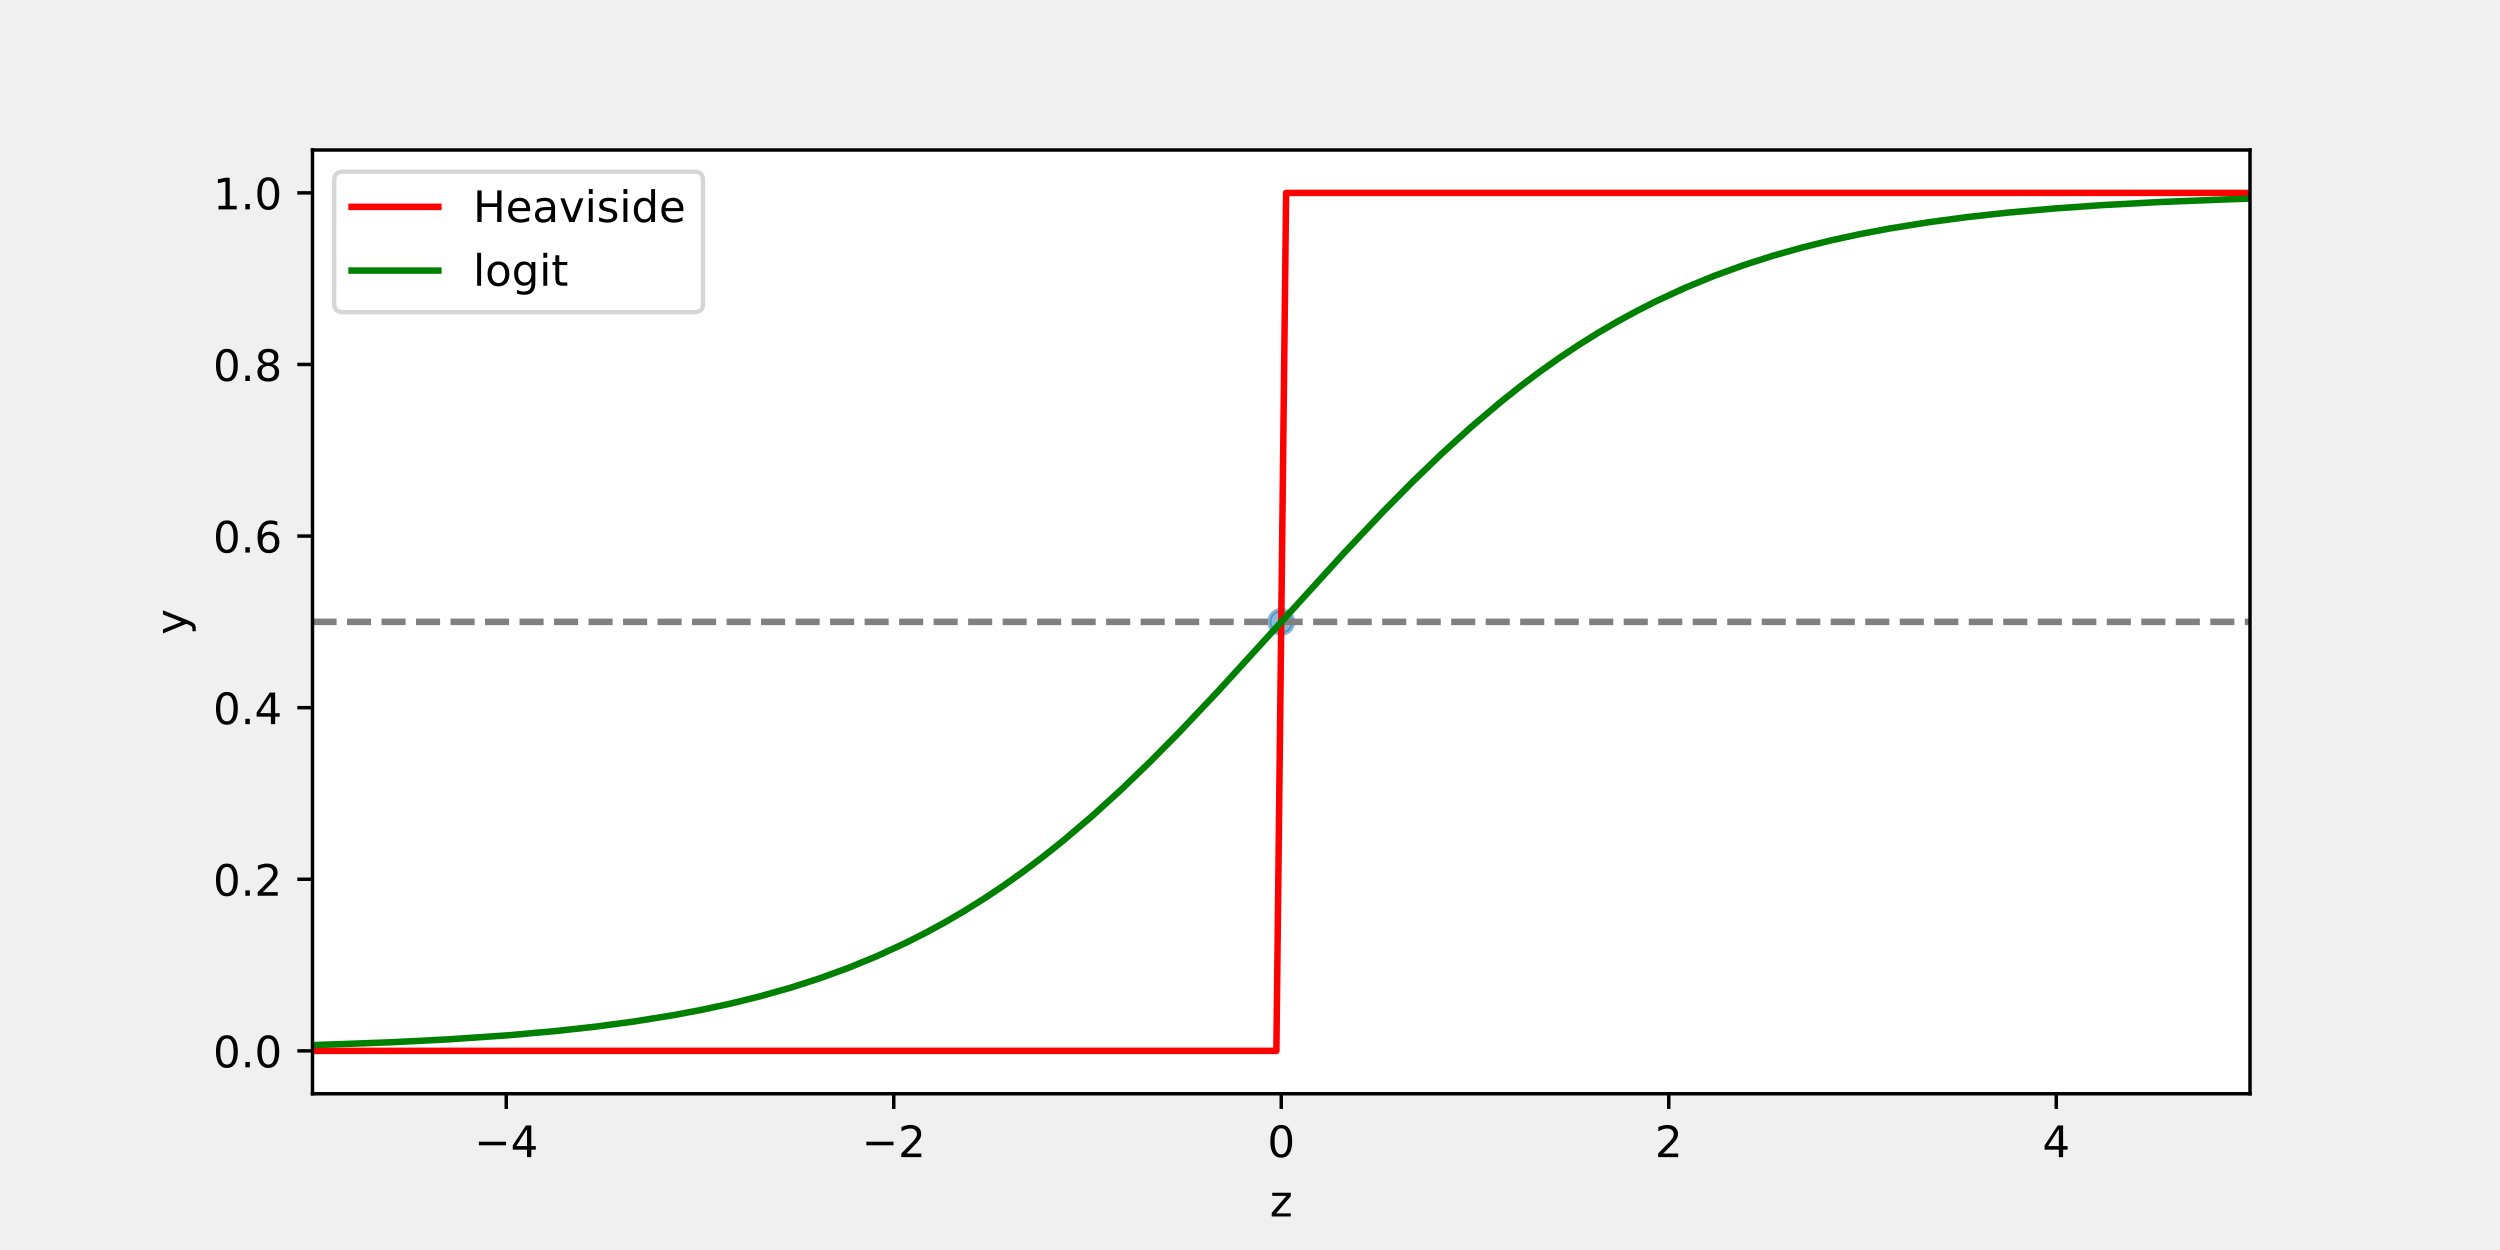
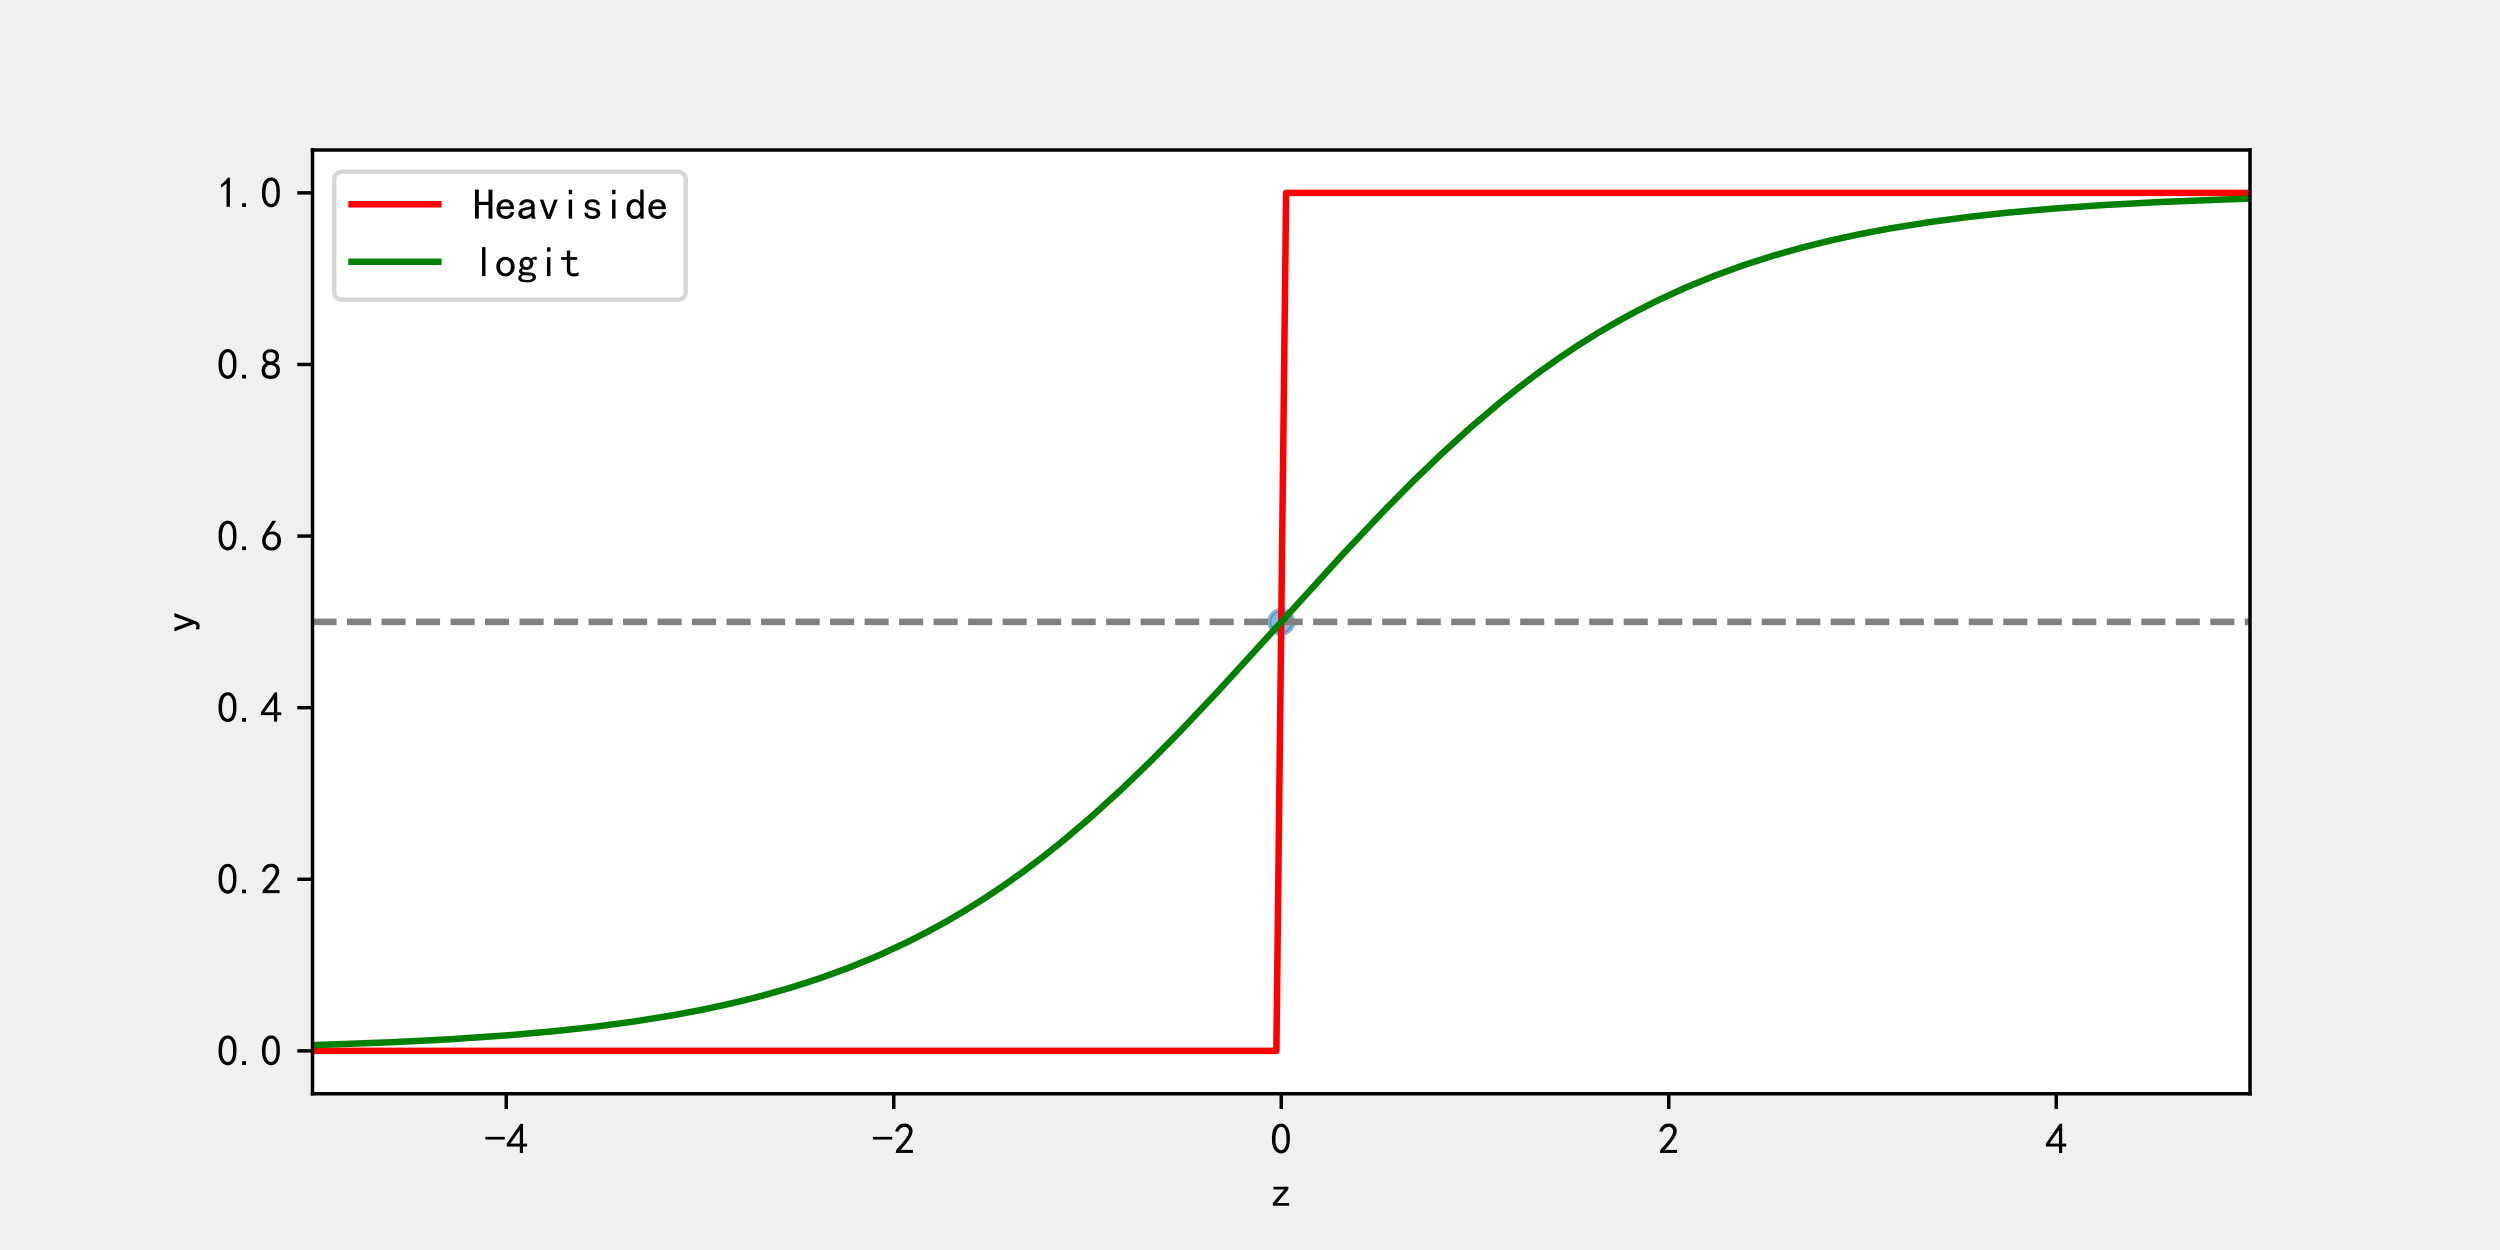
<svg xmlns="http://www.w3.org/2000/svg" xmlns:xlink="http://www.w3.org/1999/xlink" height="288pt" version="1.1" viewBox="0 0 576 288" width="576pt">
  <defs>
    <style type="text/css">*{stroke-linecap:butt;stroke-linejoin:round;}</style>
  </defs>
  <g id="figure_1">
    <g id="patch_1">
      <path d="M 0 288  L 576 288  L 576 0  L 0 0  z " style="fill:none;" />
    </g>
    <g id="axes_1">
      <g id="patch_2">
        <path d="M 72 252  L 518.4 252  L 518.4 34.56  L 72 34.56  z " style="fill:#ffffff;" />
      </g>
      <g id="PathCollection_1">
        <defs>
-           <path d="M 0 2.739  C 0.726 2.739 1.423 2.45 1.936 1.936  C 2.45 1.423 2.739 0.726 2.739 0  C 2.739 -0.726 2.45 -1.423 1.936 -1.936  C 1.423 -2.45 0.726 -2.739 0 -2.739  C -0.726 -2.739 -1.423 -2.45 -1.936 -1.936  C -2.45 -1.423 -2.739 -0.726 -2.739 0  C -2.739 0.726 -2.45 1.423 -1.936 1.936  C -1.423 2.45 -0.726 2.739 0 2.739  z " id="m59a38d7ed7" style="stroke:#1f77b4;stroke-opacity:0.5;" />
+           <path d="M 0 2.739  C 0.726 2.739 1.423 2.45 1.936 1.936  C 2.45 1.423 2.739 0.726 2.739 0  C 2.739 -0.726 2.45 -1.423 1.936 -1.936  C 1.423 -2.45 0.726 -2.739 0 -2.739  C -0.726 -2.739 -1.423 -2.45 -1.936 -1.936  C -2.45 -1.423 -2.739 -0.726 -2.739 0  C -2.739 0.726 -2.45 1.423 -1.936 1.936  C -1.423 2.45 -0.726 2.739 0 2.739  z " id="m922534694b" style="stroke:#1f77b4;stroke-opacity:0.5;" />
        </defs>
-         <g clip-path="url(#pd2be92e852)">
-           <use style="fill:#1f77b4;fill-opacity:0.5;stroke:#1f77b4;stroke-opacity:0.5;" x="295.2" xlink:href="#m59a38d7ed7" y="143.28" />
+         <g clip-path="url(#pe16868f7df)">
+           <use style="fill:#1f77b4;fill-opacity:0.5;stroke:#1f77b4;stroke-opacity:0.5;" x="295.2" xlink:href="#m922534694b" y="143.28" />
        </g>
      </g>
      <g id="matplotlib.axis_1">
        <g id="xtick_1">
          <g id="line2d_1">
            <defs>
-               <path d="M 0 0  L 0 3.5  " id="m66ae7bb078" style="stroke:#000000;stroke-width:0.8;" />
-             </defs>
-             <g>
-               <use style="stroke:#000000;stroke-width:0.8;" x="116.64" xlink:href="#m66ae7bb078" y="252" />
+               <path d="M 0 0  L 0 3.5  " id="mabe7e29562" style="stroke:#000000;stroke-width:0.8;" />
+             </defs>
+             <g>
+               <use style="stroke:#000000;stroke-width:0.8;" x="116.64" xlink:href="#mabe7e29562" y="252" />
            </g>
          </g>
          <g id="text_1">
-             <g transform="translate(109.2689 266.5984)scale(0.1 -0.1)">
-               <defs>
-                 <path d="M 10.594 35.5  L 73.188 35.5  L 73.188 27.203  L 10.594 27.203  z " id="DejaVuSans-8722" />
-                 <path d="M 37.797 64.312  L 12.891 25.391  L 37.797 25.391  z M 35.203 72.906  L 47.609 72.906  L 47.609 25.391  L 58.016 25.391  L 58.016 17.188  L 47.609 17.188  L 47.609 0  L 37.797 0  L 37.797 17.188  L 4.891 17.188  L 4.891 26.703  z " id="DejaVuSans-52" />
-               </defs>
-               <use xlink:href="#DejaVuSans-8722" />
-               <use x="83.789" xlink:href="#DejaVuSans-52" />
+             <g transform="translate(111.64 265.875)scale(0.1 -0.1)">
+               <defs>
+                 <path d="M 46.484 33.203  L 1.953 33.203  L 1.953 39.453  L 46.484 39.453  z " id="SimHei-45" />
+                 <path d="M 31.25 17.188  L 1.172 17.188  L 1.172 23.828  L 32.812 69.531  L 38.672 69.531  L 38.672 23.828  L 48.047 23.828  L 48.047 17.188  L 38.672 17.188  L 38.672 2.344  L 31.25 2.344  z M 31.25 23.828  L 31.25 54.688  L 9.375 23.828  z " id="SimHei-52" />
+               </defs>
+               <use xlink:href="#SimHei-45" />
+               <use x="50" xlink:href="#SimHei-52" />
            </g>
          </g>
        </g>
        <g id="xtick_2">
          <g id="line2d_2">
            <g>
-               <use style="stroke:#000000;stroke-width:0.8;" x="205.92" xlink:href="#m66ae7bb078" y="252" />
+               <use style="stroke:#000000;stroke-width:0.8;" x="205.92" xlink:href="#mabe7e29562" y="252" />
            </g>
          </g>
          <g id="text_2">
-             <g transform="translate(198.5489 266.5984)scale(0.1 -0.1)">
-               <defs>
-                 <path d="M 19.188 8.297  L 53.609 8.297  L 53.609 0  L 7.328 0  L 7.328 8.297  Q 12.938 14.109 22.625 23.891  Q 32.328 33.688 34.812 36.531  Q 39.547 41.844 41.422 45.531  Q 43.312 49.219 43.312 52.781  Q 43.312 58.594 39.234 62.25  Q 35.156 65.922 28.609 65.922  Q 23.969 65.922 18.812 64.312  Q 13.672 62.703 7.812 59.422  L 7.812 69.391  Q 13.766 71.781 18.938 73  Q 24.125 74.219 28.422 74.219  Q 39.75 74.219 46.484 68.547  Q 53.219 62.891 53.219 53.422  Q 53.219 48.922 51.531 44.891  Q 49.859 40.875 45.406 35.406  Q 44.188 33.984 37.641 27.219  Q 31.109 20.453 19.188 8.297  z " id="DejaVuSans-50" />
-               </defs>
-               <use xlink:href="#DejaVuSans-8722" />
-               <use x="83.789" xlink:href="#DejaVuSans-50" />
+             <g transform="translate(200.92 265.875)scale(0.1 -0.1)">
+               <defs>
+                 <path d="M 4.688 3.906  Q 5.078 9.766 10.156 14.453  Q 15.234 19.141 23.047 29.094  Q 30.859 39.062 33.203 44.531  Q 35.547 50 34.953 53.906  Q 34.375 57.812 31.25 60.344  Q 28.125 62.891 24.016 62.5  Q 19.922 62.109 16.203 59.375  Q 12.5 56.641 10.547 51.172  L 3.125 52.344  Q 6.25 61.328 11.125 65.422  Q 16.016 69.531 22.656 69.922  Q 26.562 70.312 29.688 69.719  Q 32.812 69.141 36.125 66.984  Q 39.453 64.844 41.594 60.547  Q 43.75 56.25 43.156 50.188  Q 42.578 44.141 37.109 35.734  Q 31.641 27.344 16.016 9.375  L 44.141 9.375  L 44.141 2.344  L 4.688 2.344  z " id="SimHei-50" />
+               </defs>
+               <use xlink:href="#SimHei-45" />
+               <use x="50" xlink:href="#SimHei-50" />
            </g>
          </g>
        </g>
        <g id="xtick_3">
          <g id="line2d_3">
            <g>
-               <use style="stroke:#000000;stroke-width:0.8;" x="295.2" xlink:href="#m66ae7bb078" y="252" />
+               <use style="stroke:#000000;stroke-width:0.8;" x="295.2" xlink:href="#mabe7e29562" y="252" />
            </g>
          </g>
          <g id="text_3">
-             <g transform="translate(292.0188 266.5984)scale(0.1 -0.1)">
-               <defs>
-                 <path d="M 31.781 66.406  Q 24.172 66.406 20.328 58.906  Q 16.5 51.422 16.5 36.375  Q 16.5 21.391 20.328 13.891  Q 24.172 6.391 31.781 6.391  Q 39.453 6.391 43.281 13.891  Q 47.125 21.391 47.125 36.375  Q 47.125 51.422 43.281 58.906  Q 39.453 66.406 31.781 66.406  z M 31.781 74.219  Q 44.047 74.219 50.516 64.516  Q 56.984 54.828 56.984 36.375  Q 56.984 17.969 50.516 8.266  Q 44.047 -1.422 31.781 -1.422  Q 19.531 -1.422 13.062 8.266  Q 6.594 17.969 6.594 36.375  Q 6.594 54.828 13.062 64.516  Q 19.531 74.219 31.781 74.219  z " id="DejaVuSans-48" />
-               </defs>
-               <use xlink:href="#DejaVuSans-48" />
+             <g transform="translate(292.7 265.875)scale(0.1 -0.1)">
+               <defs>
+                 <path d="M 3.125 29.297  Q 3.906 50 6.438 56.047  Q 8.984 62.109 13.672 66.016  Q 18.359 69.922 25.188 69.922  Q 32.031 69.922 37.109 64.25  Q 42.188 58.594 43.75 50  Q 45.312 41.406 44.719 30.266  Q 44.141 19.141 40.812 12.109  Q 37.5 5.078 30.859 2.344  Q 24.219 -0.391 17.578 2.922  Q 10.938 6.25 8.203 11.719  Q 5.469 17.188 4.297 23.234  Q 3.125 29.297 3.906 50  z M 12.891 52.734  Q 10.547 31.25 12.5 22.844  Q 14.453 14.453 18.938 10.938  Q 23.438 7.422 28.125 9.562  Q 32.812 11.719 34.953 18.156  Q 37.109 24.609 37.109 32.219  Q 37.109 39.844 36.516 46.094  Q 35.938 52.344 33 57.422  Q 30.078 62.5 25.188 62.688  Q 20.312 62.891 16.594 57.812  Q 12.891 52.734 10.547 31.25  z " id="SimHei-48" />
+               </defs>
+               <use xlink:href="#SimHei-48" />
            </g>
          </g>
        </g>
        <g id="xtick_4">
          <g id="line2d_4">
            <g>
-               <use style="stroke:#000000;stroke-width:0.8;" x="384.48" xlink:href="#m66ae7bb078" y="252" />
+               <use style="stroke:#000000;stroke-width:0.8;" x="384.48" xlink:href="#mabe7e29562" y="252" />
            </g>
          </g>
          <g id="text_4">
-             <g transform="translate(381.2987 266.5984)scale(0.1 -0.1)">
-               <use xlink:href="#DejaVuSans-50" />
+             <g transform="translate(381.98 265.875)scale(0.1 -0.1)">
+               <use xlink:href="#SimHei-50" />
            </g>
          </g>
        </g>
        <g id="xtick_5">
          <g id="line2d_5">
            <g>
-               <use style="stroke:#000000;stroke-width:0.8;" x="473.76" xlink:href="#m66ae7bb078" y="252" />
+               <use style="stroke:#000000;stroke-width:0.8;" x="473.76" xlink:href="#mabe7e29562" y="252" />
            </g>
          </g>
          <g id="text_5">
-             <g transform="translate(470.5788 266.5984)scale(0.1 -0.1)">
-               <use xlink:href="#DejaVuSans-52" />
+             <g transform="translate(471.26 265.875)scale(0.1 -0.1)">
+               <use xlink:href="#SimHei-52" />
            </g>
          </g>
        </g>
        <g id="text_6">
-           <g transform="translate(292.5758 280.2766)scale(0.1 -0.1)">
-             <defs>
-               <path d="M 5.516 54.688  L 48.188 54.688  L 48.188 46.484  L 14.406 7.172  L 48.188 7.172  L 48.188 0  L 4.297 0  L 4.297 8.203  L 38.094 47.516  L 5.516 47.516  z " id="DejaVuSans-122" />
-             </defs>
-             <use xlink:href="#DejaVuSans-122" />
+           <g transform="translate(292.7 278)scale(0.1 -0.1)">
+             <defs>
+               <path d="M 43.359 1.953  L 5.469 1.953  L 5.469 8.203  L 32.031 39.453  L 7.031 39.453  L 7.031 45.703  L 41.406 45.703  L 41.406 39.453  L 14.844 8.203  L 43.359 8.203  z " id="SimHei-122" />
+             </defs>
+             <use xlink:href="#SimHei-122" />
          </g>
        </g>
      </g>
      <g id="matplotlib.axis_2">
        <g id="ytick_1">
          <g id="line2d_6">
            <defs>
-               <path d="M 0 0  L -3.5 0  " id="me6c2a46fab" style="stroke:#000000;stroke-width:0.8;" />
-             </defs>
-             <g>
-               <use style="stroke:#000000;stroke-width:0.8;" x="72" xlink:href="#me6c2a46fab" y="242.116" />
+               <path d="M 0 0  L -3.5 0  " id="me4c27939be" style="stroke:#000000;stroke-width:0.8;" />
+             </defs>
+             <g>
+               <use style="stroke:#000000;stroke-width:0.8;" x="72" xlink:href="#me4c27939be" y="242.116" />
            </g>
          </g>
          <g id="text_7">
-             <g transform="translate(49.09687 245.9156)scale(0.1 -0.1)">
-               <defs>
-                 <path d="M 10.688 12.406  L 21 12.406  L 21 0  L 10.688 0  z " id="DejaVuSans-46" />
-               </defs>
-               <use xlink:href="#DejaVuSans-48" />
-               <use x="63.623" xlink:href="#DejaVuSans-46" />
-               <use x="95.41" xlink:href="#DejaVuSans-48" />
+             <g transform="translate(50 245.5539)scale(0.1 -0.1)">
+               <defs>
+                 <path d="M 16.797 1.953  L 7.812 1.953  L 7.812 10.547  L 16.797 10.547  z " id="SimHei-46" />
+               </defs>
+               <use xlink:href="#SimHei-48" />
+               <use x="50" xlink:href="#SimHei-46" />
+               <use x="100" xlink:href="#SimHei-48" />
            </g>
          </g>
        </g>
        <g id="ytick_2">
          <g id="line2d_7">
            <g>
-               <use style="stroke:#000000;stroke-width:0.8;" x="72" xlink:href="#me6c2a46fab" y="202.582" />
+               <use style="stroke:#000000;stroke-width:0.8;" x="72" xlink:href="#me4c27939be" y="202.582" />
            </g>
          </g>
          <g id="text_8">
-             <g transform="translate(49.09687 206.381)scale(0.1 -0.1)">
-               <use xlink:href="#DejaVuSans-48" />
-               <use x="63.623" xlink:href="#DejaVuSans-46" />
-               <use x="95.41" xlink:href="#DejaVuSans-50" />
+             <g transform="translate(50 206.0193)scale(0.1 -0.1)">
+               <use xlink:href="#SimHei-48" />
+               <use x="50" xlink:href="#SimHei-46" />
+               <use x="100" xlink:href="#SimHei-50" />
            </g>
          </g>
        </g>
        <g id="ytick_3">
          <g id="line2d_8">
            <g>
-               <use style="stroke:#000000;stroke-width:0.8;" x="72" xlink:href="#me6c2a46fab" y="163.047" />
+               <use style="stroke:#000000;stroke-width:0.8;" x="72" xlink:href="#me4c27939be" y="163.047" />
            </g>
          </g>
          <g id="text_9">
-             <g transform="translate(49.09687 166.8465)scale(0.1 -0.1)">
-               <use xlink:href="#DejaVuSans-48" />
-               <use x="63.623" xlink:href="#DejaVuSans-46" />
-               <use x="95.41" xlink:href="#DejaVuSans-52" />
+             <g transform="translate(50 166.4848)scale(0.1 -0.1)">
+               <use xlink:href="#SimHei-48" />
+               <use x="50" xlink:href="#SimHei-46" />
+               <use x="100" xlink:href="#SimHei-52" />
            </g>
          </g>
        </g>
        <g id="ytick_4">
          <g id="line2d_9">
            <g>
-               <use style="stroke:#000000;stroke-width:0.8;" x="72" xlink:href="#me6c2a46fab" y="123.513" />
+               <use style="stroke:#000000;stroke-width:0.8;" x="72" xlink:href="#me4c27939be" y="123.513" />
            </g>
          </g>
          <g id="text_10">
-             <g transform="translate(49.09687 127.3119)scale(0.1 -0.1)">
-               <defs>
-                 <path d="M 33.016 40.375  Q 26.375 40.375 22.484 35.828  Q 18.609 31.297 18.609 23.391  Q 18.609 15.531 22.484 10.953  Q 26.375 6.391 33.016 6.391  Q 39.656 6.391 43.531 10.953  Q 47.406 15.531 47.406 23.391  Q 47.406 31.297 43.531 35.828  Q 39.656 40.375 33.016 40.375  z M 52.594 71.297  L 52.594 62.312  Q 48.875 64.062 45.094 64.984  Q 41.312 65.922 37.594 65.922  Q 27.828 65.922 22.672 59.328  Q 17.531 52.734 16.797 39.406  Q 19.672 43.656 24.016 45.922  Q 28.375 48.188 33.594 48.188  Q 44.578 48.188 50.953 41.516  Q 57.328 34.859 57.328 23.391  Q 57.328 12.156 50.688 5.359  Q 44.047 -1.422 33.016 -1.422  Q 20.359 -1.422 13.672 8.266  Q 6.984 17.969 6.984 36.375  Q 6.984 53.656 15.188 63.938  Q 23.391 74.219 37.203 74.219  Q 40.922 74.219 44.703 73.484  Q 48.484 72.75 52.594 71.297  z " id="DejaVuSans-54" />
-               </defs>
-               <use xlink:href="#DejaVuSans-48" />
-               <use x="63.623" xlink:href="#DejaVuSans-46" />
-               <use x="95.41" xlink:href="#DejaVuSans-54" />
+             <g transform="translate(50 126.9502)scale(0.1 -0.1)">
+               <defs>
+                 <path d="M 3.516 19.531  Q 4.297 30.859 6.047 34.766  Q 7.812 38.672 11.328 44.531  L 27.344 69.531  L 36.328 69.531  L 19.922 43.75  Q 30.469 46.484 36.719 42.969  Q 42.969 39.453 45.109 34.953  Q 47.266 30.469 47.453 25.188  Q 47.656 19.922 45.891 14.844  Q 44.141 9.766 39.641 5.656  Q 35.156 1.562 27.141 1.172  Q 19.141 0.781 13.469 4.094  Q 7.812 7.422 5.656 13.469  Q 3.516 19.531 4.297 30.859  z M 12.5 16.016  Q 19.531 8.594 25.391 8.203  Q 31.25 7.812 35.156 12.109  Q 39.062 16.406 39.062 24.609  Q 39.062 32.812 34.172 35.938  Q 29.297 39.062 23.234 38.281  Q 17.188 37.5 14.453 32.422  Q 11.719 27.344 12.109 21.672  Q 12.5 16.016 19.531 8.594  z " id="SimHei-54" />
+               </defs>
+               <use xlink:href="#SimHei-48" />
+               <use x="50" xlink:href="#SimHei-46" />
+               <use x="100" xlink:href="#SimHei-54" />
            </g>
          </g>
        </g>
        <g id="ytick_5">
          <g id="line2d_10">
            <g>
-               <use style="stroke:#000000;stroke-width:0.8;" x="72" xlink:href="#me6c2a46fab" y="83.978" />
+               <use style="stroke:#000000;stroke-width:0.8;" x="72" xlink:href="#me4c27939be" y="83.978" />
            </g>
          </g>
          <g id="text_11">
-             <g transform="translate(49.09687 87.7774)scale(0.1 -0.1)">
-               <defs>
-                 <path d="M 31.781 34.625  Q 24.75 34.625 20.719 30.859  Q 16.703 27.094 16.703 20.516  Q 16.703 13.922 20.719 10.156  Q 24.75 6.391 31.781 6.391  Q 38.812 6.391 42.859 10.172  Q 46.922 13.969 46.922 20.516  Q 46.922 27.094 42.891 30.859  Q 38.875 34.625 31.781 34.625  z M 21.922 38.812  Q 15.578 40.375 12.031 44.719  Q 8.5 49.078 8.5 55.328  Q 8.5 64.062 14.719 69.141  Q 20.953 74.219 31.781 74.219  Q 42.672 74.219 48.875 69.141  Q 55.078 64.062 55.078 55.328  Q 55.078 49.078 51.531 44.719  Q 48 40.375 41.703 38.812  Q 48.828 37.156 52.797 32.312  Q 56.781 27.484 56.781 20.516  Q 56.781 9.906 50.312 4.234  Q 43.844 -1.422 31.781 -1.422  Q 19.734 -1.422 13.25 4.234  Q 6.781 9.906 6.781 20.516  Q 6.781 27.484 10.781 32.312  Q 14.797 37.156 21.922 38.812  z M 18.312 54.391  Q 18.312 48.734 21.844 45.562  Q 25.391 42.391 31.781 42.391  Q 38.141 42.391 41.719 45.562  Q 45.312 48.734 45.312 54.391  Q 45.312 60.062 41.719 63.234  Q 38.141 66.406 31.781 66.406  Q 25.391 66.406 21.844 63.234  Q 18.312 60.062 18.312 54.391  z " id="DejaVuSans-56" />
-               </defs>
-               <use xlink:href="#DejaVuSans-48" />
-               <use x="63.623" xlink:href="#DejaVuSans-46" />
-               <use x="95.41" xlink:href="#DejaVuSans-56" />
+             <g transform="translate(50 87.41568)scale(0.1 -0.1)">
+               <defs>
+                 <path d="M 2.734 16.797  Q 2.734 26.172 5.078 30.656  Q 7.422 35.156 12.891 37.891  Q 8.203 40.625 6.641 43.938  Q 5.078 47.266 4.875 51.562  Q 4.688 55.859 6.047 58.984  Q 7.422 62.109 10.156 64.844  Q 12.891 67.578 16.203 68.547  Q 19.531 69.531 23.438 69.531  Q 27.344 69.531 30.469 68.75  Q 33.594 67.969 37.109 65.422  Q 40.625 62.891 42.188 58.203  Q 43.75 53.516 41.984 47.266  Q 40.234 41.016 32.812 37.5  Q 39.453 35.547 42.188 31.438  Q 44.922 27.344 44.922 21.484  Q 44.922 15.625 43.156 12.109  Q 41.406 8.594 39.25 6.25  Q 37.109 3.906 33.391 2.531  Q 29.688 1.172 24.016 1.172  Q 18.359 1.172 14.25 2.531  Q 10.156 3.906 7.422 6.641  Q 4.688 9.375 3.703 13.078  Q 2.734 16.797 2.734 26.172  z M 10.938 26.562  Q 10.547 17.188 12.297 13.672  Q 14.062 10.156 18.75 9.172  Q 23.438 8.203 28.516 9.375  Q 33.594 10.547 35.547 14.844  Q 37.5 19.141 36.906 23.438  Q 36.328 27.734 32.031 30.656  Q 27.734 33.594 22.656 33.203  Q 17.578 32.812 14.25 29.688  Q 10.938 26.562 10.547 17.188  z M 12.109 56.25  Q 12.109 48.438 14.844 44.922  Q 17.578 41.406 23.438 41.406  Q 29.297 41.406 32.219 44.922  Q 35.156 48.438 34.953 53.312  Q 34.766 58.203 31.438 60.547  Q 28.125 62.891 22.453 62.5  Q 16.797 62.109 14.453 59.172  Q 12.109 56.25 12.109 48.438  z " id="SimHei-56" />
+               </defs>
+               <use xlink:href="#SimHei-48" />
+               <use x="50" xlink:href="#SimHei-46" />
+               <use x="100" xlink:href="#SimHei-56" />
            </g>
          </g>
        </g>
        <g id="ytick_6">
          <g id="line2d_11">
            <g>
-               <use style="stroke:#000000;stroke-width:0.8;" x="72" xlink:href="#me6c2a46fab" y="44.444" />
+               <use style="stroke:#000000;stroke-width:0.8;" x="72" xlink:href="#me4c27939be" y="44.444" />
            </g>
          </g>
          <g id="text_12">
-             <g transform="translate(49.09687 48.24285)scale(0.1 -0.1)">
-               <defs>
-                 <path d="M 12.406 8.297  L 28.516 8.297  L 28.516 63.922  L 10.984 60.406  L 10.984 69.391  L 28.422 72.906  L 38.281 72.906  L 38.281 8.297  L 54.391 8.297  L 54.391 0  L 12.406 0  z " id="DejaVuSans-49" />
-               </defs>
-               <use xlink:href="#DejaVuSans-49" />
-               <use x="63.623" xlink:href="#DejaVuSans-46" />
-               <use x="95.41" xlink:href="#DejaVuSans-48" />
+             <g transform="translate(50 47.88114)scale(0.1 -0.1)">
+               <defs>
+                 <path d="M 21.875 56.25  Q 16.797 51.172 8.984 46.484  L 8.984 53.906  Q 18.75 60.547 25 69.531  L 29.688 69.531  L 29.688 2.344  L 21.875 2.344  z " id="SimHei-49" />
+               </defs>
+               <use xlink:href="#SimHei-49" />
+               <use x="50" xlink:href="#SimHei-46" />
+               <use x="100" xlink:href="#SimHei-48" />
            </g>
          </g>
        </g>
        <g id="text_13">
-           <g transform="translate(43.01719 146.2394)rotate(-90)scale(0.1 -0.1)">
-             <defs>
-               <path d="M 32.172 -5.078  Q 28.375 -14.844 24.75 -17.812  Q 21.141 -20.797 15.094 -20.797  L 7.906 -20.797  L 7.906 -13.281  L 13.188 -13.281  Q 16.891 -13.281 18.938 -11.516  Q 21 -9.766 23.484 -3.219  L 25.094 0.875  L 2.984 54.688  L 12.5 54.688  L 29.594 11.922  L 46.688 54.688  L 56.203 54.688  z " id="DejaVuSans-121" />
-             </defs>
-             <use xlink:href="#DejaVuSans-121" />
+           <g transform="translate(44.75 145.78)rotate(-90)scale(0.1 -0.1)">
+             <defs>
+               <path d="M 45.312 45.703  L 27.344 -1.562  Q 25.781 -7.031 22.656 -9.766  Q 19.531 -12.5 14.844 -12.5  Q 12.891 -12.5 11.125 -12.297  Q 9.375 -12.109 7.812 -11.328  L 7.812 -3.516  Q 9.375 -4.297 10.938 -4.688  Q 12.5 -5.078 13.672 -5.078  Q 16.797 -5.078 17.969 -4.094  Q 19.141 -3.125 20.312 0.391  L 3.125 45.703  L 11.719 45.703  L 24.219 11.328  L 24.609 11.328  L 36.719 45.703  z " id="SimHei-121" />
+             </defs>
+             <use xlink:href="#SimHei-121" />
          </g>
        </g>
      </g>
      <g id="LineCollection_1">
-         <path clip-path="url(#pd2be92e852)" d="M 72 143.28  L 518.4 143.28  " style="fill:none;stroke:#808080;stroke-dasharray:5.55,2.4;stroke-dashoffset:0;stroke-width:1.5;" />
+         <path clip-path="url(#pe16868f7df)" d="M 72 143.28  L 518.4 143.28  " style="fill:none;stroke:#808080;stroke-dasharray:5.55,2.4;stroke-dashoffset:0;stroke-width:1.5;" />
      </g>
      <g id="line2d_12">
-         <path clip-path="url(#pd2be92e852)" d="M 72 242.116  L 294.078 242.116  L 296.322 44.444  L 518.4 44.444  L 518.4 44.444  " style="fill:none;stroke:#ff0000;stroke-linecap:square;stroke-width:1.5;" />
+         <path clip-path="url(#pe16868f7df)" d="M 72 242.116  L 294.078 242.116  L 296.322 44.444  L 518.4 44.444  L 518.4 44.444  " style="fill:none;stroke:#ff0000;stroke-linecap:square;stroke-width:1.5;" />
      </g>
      <g id="line2d_13">
-         <path clip-path="url(#pd2be92e852)" d="M 72 240.793  L 89.946 240.145  L 103.405 239.461  L 116.864 238.543  L 128.08 237.546  L 137.053 236.558  L 146.026 235.362  L 154.999 233.921  L 161.729 232.651  L 168.458 231.196  L 175.188 229.533  L 181.918 227.635  L 188.647 225.477  L 195.377 223.031  L 202.107 220.269  L 208.836 217.163  L 213.323 214.888  L 217.809 212.442  L 222.295 209.817  L 226.782 207.009  L 231.268 204.013  L 235.755 200.825  L 240.241 197.446  L 244.728 193.876  L 251.457 188.169  L 258.187 182.058  L 264.917 175.576  L 271.646 168.766  L 280.619 159.28  L 291.835 147.003  L 309.781 127.28  L 318.754 117.794  L 325.483 110.984  L 332.213 104.502  L 338.943 98.391  L 345.672 92.684  L 350.159 89.114  L 354.645 85.735  L 359.132 82.547  L 363.618 79.551  L 368.105 76.743  L 372.591 74.118  L 377.077 71.672  L 381.564 69.397  L 388.293 66.291  L 395.023 63.529  L 401.753 61.083  L 408.482 58.925  L 415.212 57.027  L 421.942 55.364  L 428.671 53.909  L 435.401 52.639  L 444.374 51.198  L 453.347 50.002  L 462.32 49.014  L 473.536 48.017  L 484.752 47.234  L 498.211 46.515  L 513.914 45.905  L 518.4 45.767  L 518.4 45.767  " style="fill:none;stroke:#008000;stroke-linecap:square;stroke-width:1.5;" />
+         <path clip-path="url(#pe16868f7df)" d="M 72 240.793  L 89.946 240.145  L 103.405 239.461  L 116.864 238.543  L 128.08 237.546  L 137.053 236.558  L 146.026 235.362  L 154.999 233.921  L 161.729 232.651  L 168.458 231.196  L 175.188 229.533  L 181.918 227.635  L 188.647 225.477  L 195.377 223.031  L 202.107 220.269  L 208.836 217.163  L 213.323 214.888  L 217.809 212.442  L 222.295 209.817  L 226.782 207.009  L 231.268 204.013  L 235.755 200.825  L 240.241 197.446  L 244.728 193.876  L 251.457 188.169  L 258.187 182.058  L 264.917 175.576  L 271.646 168.766  L 280.619 159.28  L 291.835 147.003  L 309.781 127.28  L 318.754 117.794  L 325.483 110.984  L 332.213 104.502  L 338.943 98.391  L 345.672 92.684  L 350.159 89.114  L 354.645 85.735  L 359.132 82.547  L 363.618 79.551  L 368.105 76.743  L 372.591 74.118  L 377.077 71.672  L 381.564 69.397  L 388.293 66.291  L 395.023 63.529  L 401.753 61.083  L 408.482 58.925  L 415.212 57.027  L 421.942 55.364  L 428.671 53.909  L 435.401 52.639  L 444.374 51.198  L 453.347 50.002  L 462.32 49.014  L 473.536 48.017  L 484.752 47.234  L 498.211 46.515  L 513.914 45.905  L 518.4 45.767  L 518.4 45.767  " style="fill:none;stroke:#008000;stroke-linecap:square;stroke-width:1.5;" />
      </g>
      <g id="patch_3">
        <path d="M 72 252  L 72 34.56  " style="fill:none;stroke:#000000;stroke-linecap:square;stroke-linejoin:miter;stroke-width:0.8;" />
      </g>
      <g id="patch_4">
        <path d="M 518.4 252  L 518.4 34.56  " style="fill:none;stroke:#000000;stroke-linecap:square;stroke-linejoin:miter;stroke-width:0.8;" />
      </g>
      <g id="patch_5">
        <path d="M 72 252  L 518.4 252  " style="fill:none;stroke:#000000;stroke-linecap:square;stroke-linejoin:miter;stroke-width:0.8;" />
      </g>
      <g id="patch_6">
        <path d="M 72 34.56  L 518.4 34.56  " style="fill:none;stroke:#000000;stroke-linecap:square;stroke-linejoin:miter;stroke-width:0.8;" />
      </g>
      <g id="legend_1">
        <g id="patch_7">
-           <path d="M 79 71.916  L 159.988 71.916  Q 161.988 71.916 161.988 69.916  L 161.988 41.56  Q 161.988 39.56 159.988 39.56  L 79 39.56  Q 77 39.56 77 41.56  L 77 69.916  Q 77 71.916 79 71.916  z " style="fill:#ffffff;opacity:0.8;stroke:#cccccc;stroke-linejoin:miter;" />
+           <path d="M 79 69.06  L 156 69.06  Q 158 69.06 158 67.06  L 158 41.56  Q 158 39.56 156 39.56  L 79 39.56  Q 77 39.56 77 41.56  L 77 67.06  Q 77 69.06 79 69.06  z " style="fill:#ffffff;opacity:0.8;stroke:#cccccc;stroke-linejoin:miter;" />
        </g>
        <g id="line2d_14">
-           <path d="M 81 47.658  L 101 47.658  " style="fill:none;stroke:#ff0000;stroke-linecap:square;stroke-width:1.5;" />
+           <path d="M 81 47.06  L 101 47.06  " style="fill:none;stroke:#ff0000;stroke-linecap:square;stroke-width:1.5;" />
        </g>
        <g id="line2d_15" />
        <g id="text_14">
-           <g transform="translate(109 51.15844)scale(0.1 -0.1)">
-             <defs>
-               <path d="M 9.812 72.906  L 19.672 72.906  L 19.672 43.016  L 55.516 43.016  L 55.516 72.906  L 65.375 72.906  L 65.375 0  L 55.516 0  L 55.516 34.719  L 19.672 34.719  L 19.672 0  L 9.812 0  z " id="DejaVuSans-72" />
-               <path d="M 56.203 29.594  L 56.203 25.203  L 14.891 25.203  Q 15.484 15.922 20.484 11.062  Q 25.484 6.203 34.422 6.203  Q 39.594 6.203 44.453 7.469  Q 49.312 8.734 54.109 11.281  L 54.109 2.781  Q 49.266 0.734 44.188 -0.344  Q 39.109 -1.422 33.891 -1.422  Q 20.797 -1.422 13.156 6.188  Q 5.516 13.812 5.516 26.812  Q 5.516 40.234 12.766 48.109  Q 20.016 56 32.328 56  Q 43.359 56 49.781 48.891  Q 56.203 41.797 56.203 29.594  z M 47.219 32.234  Q 47.125 39.594 43.094 43.984  Q 39.062 48.391 32.422 48.391  Q 24.906 48.391 20.391 44.141  Q 15.875 39.891 15.188 32.172  z " id="DejaVuSans-101" />
-               <path d="M 34.281 27.484  Q 23.391 27.484 19.188 25  Q 14.984 22.516 14.984 16.5  Q 14.984 11.719 18.141 8.906  Q 21.297 6.109 26.703 6.109  Q 34.188 6.109 38.703 11.406  Q 43.219 16.703 43.219 25.484  L 43.219 27.484  z M 52.203 31.203  L 52.203 0  L 43.219 0  L 43.219 8.297  Q 40.141 3.328 35.547 0.953  Q 30.953 -1.422 24.312 -1.422  Q 15.922 -1.422 10.953 3.297  Q 6 8.016 6 15.922  Q 6 25.141 12.172 29.828  Q 18.359 34.516 30.609 34.516  L 43.219 34.516  L 43.219 35.406  Q 43.219 41.609 39.141 45  Q 35.062 48.391 27.688 48.391  Q 23 48.391 18.547 47.266  Q 14.109 46.141 10.016 43.891  L 10.016 52.203  Q 14.938 54.109 19.578 55.047  Q 24.219 56 28.609 56  Q 40.484 56 46.344 49.844  Q 52.203 43.703 52.203 31.203  z " id="DejaVuSans-97" />
-               <path d="M 2.984 54.688  L 12.5 54.688  L 29.594 8.797  L 46.688 54.688  L 56.203 54.688  L 35.688 0  L 23.484 0  z " id="DejaVuSans-118" />
-               <path d="M 9.422 54.688  L 18.406 54.688  L 18.406 0  L 9.422 0  z M 9.422 75.984  L 18.406 75.984  L 18.406 64.594  L 9.422 64.594  z " id="DejaVuSans-105" />
-               <path d="M 44.281 53.078  L 44.281 44.578  Q 40.484 46.531 36.375 47.5  Q 32.281 48.484 27.875 48.484  Q 21.188 48.484 17.844 46.438  Q 14.5 44.391 14.5 40.281  Q 14.5 37.156 16.891 35.375  Q 19.281 33.594 26.516 31.984  L 29.594 31.297  Q 39.156 29.25 43.188 25.516  Q 47.219 21.781 47.219 15.094  Q 47.219 7.469 41.188 3.016  Q 35.156 -1.422 24.609 -1.422  Q 20.219 -1.422 15.453 -0.562  Q 10.688 0.297 5.422 2  L 5.422 11.281  Q 10.406 8.688 15.234 7.391  Q 20.062 6.109 24.812 6.109  Q 31.156 6.109 34.562 8.281  Q 37.984 10.453 37.984 14.406  Q 37.984 18.062 35.516 20.016  Q 33.062 21.969 24.703 23.781  L 21.578 24.516  Q 13.234 26.266 9.516 29.906  Q 5.812 33.547 5.812 39.891  Q 5.812 47.609 11.281 51.797  Q 16.75 56 26.812 56  Q 31.781 56 36.172 55.266  Q 40.578 54.547 44.281 53.078  z " id="DejaVuSans-115" />
-               <path d="M 45.406 46.391  L 45.406 75.984  L 54.391 75.984  L 54.391 0  L 45.406 0  L 45.406 8.203  Q 42.578 3.328 38.25 0.953  Q 33.938 -1.422 27.875 -1.422  Q 17.969 -1.422 11.734 6.484  Q 5.516 14.406 5.516 27.297  Q 5.516 40.188 11.734 48.094  Q 17.969 56 27.875 56  Q 33.938 56 38.25 53.625  Q 42.578 51.266 45.406 46.391  z M 14.797 27.297  Q 14.797 17.391 18.875 11.75  Q 22.953 6.109 30.078 6.109  Q 37.203 6.109 41.297 11.75  Q 45.406 17.391 45.406 27.297  Q 45.406 37.203 41.297 42.844  Q 37.203 48.484 30.078 48.484  Q 22.953 48.484 18.875 42.844  Q 14.797 37.203 14.797 27.297  z " id="DejaVuSans-100" />
-             </defs>
-             <use xlink:href="#DejaVuSans-72" />
-             <use x="75.195" xlink:href="#DejaVuSans-101" />
-             <use x="136.719" xlink:href="#DejaVuSans-97" />
-             <use x="197.998" xlink:href="#DejaVuSans-118" />
-             <use x="257.178" xlink:href="#DejaVuSans-105" />
-             <use x="284.961" xlink:href="#DejaVuSans-115" />
-             <use x="337.061" xlink:href="#DejaVuSans-105" />
-             <use x="364.844" xlink:href="#DejaVuSans-100" />
-             <use x="428.32" xlink:href="#DejaVuSans-101" />
+           <g transform="translate(109 50.56)scale(0.1 -0.1)">
+             <defs>
+               <path d="M 44.531 1.953  L 35.547 1.953  L 35.547 33.203  L 13.281 33.203  L 13.281 1.953  L 4.297 1.953  L 4.297 68.75  L 13.281 68.75  L 13.281 40.625  L 35.547 40.625  L 35.547 68.75  L 44.531 68.75  z " id="SimHei-72" />
+               <path d="M 44.531 16.797  Q 43.75 9.766 38.281 5.469  Q 32.812 1.172 25.391 1.172  Q 16.016 1.172 9.953 7.219  Q 3.906 13.281 3.906 23.828  Q 3.906 34.375 9.953 40.422  Q 16.016 46.484 25.391 46.484  Q 33.594 46.484 38.859 41.203  Q 44.141 35.938 44.141 23.828  L 12.5 23.828  Q 12.5 15.234 16.203 11.719  Q 19.922 8.203 25.391 8.203  Q 29.688 8.203 32.422 10.344  Q 35.156 12.5 35.938 16.797  z M 35.156 30.078  Q 34.375 35.547 31.641 37.688  Q 28.906 39.844 24.609 39.844  Q 20.703 39.844 17.578 37.688  Q 14.453 35.547 12.891 30.078  z " id="SimHei-101" />
+               <path d="M 44.922 1.953  L 35.547 1.953  Q 34.766 2.734 34.375 4.094  Q 33.984 5.469 33.984 7.422  Q 31.25 4.297 27.344 2.734  Q 23.438 1.172 19.141 1.172  Q 12.891 1.172 8.594 4.297  Q 4.297 7.422 4.297 13.281  Q 4.297 19.141 8.203 22.656  Q 12.109 26.172 20.312 27.344  Q 25.781 28.125 29.875 29.297  Q 33.984 30.469 33.984 32.422  Q 33.984 34.766 32.219 37.109  Q 30.469 39.453 24.609 39.453  Q 19.922 39.453 17.766 37.688  Q 15.625 35.938 14.844 32.812  L 6.25 32.812  Q 7.031 39.062 11.906 42.766  Q 16.797 46.484 24.609 46.484  Q 33.203 46.484 37.5 42.578  Q 41.797 38.672 41.797 31.641  L 41.797 10.156  Q 41.797 7.812 42.578 5.859  Q 43.359 3.906 44.922 1.953  z M 33.984 16.406  L 33.984 24.219  Q 31.641 23.438 29.484 22.844  Q 27.344 22.266 22.266 21.484  Q 16.406 20.703 14.641 18.75  Q 12.891 16.797 12.891 14.062  Q 12.891 11.719 14.641 9.953  Q 16.406 8.203 19.922 8.203  Q 23.438 8.203 27.531 10.156  Q 31.641 12.109 33.984 16.406  z " id="SimHei-97" />
+               <path d="M 44.922 45.703  L 28.516 1.172  L 19.922 1.172  L 3.516 45.703  L 11.719 45.703  L 23.828 11.719  L 24.609 11.719  L 36.719 45.703  z " id="SimHei-118" />
+               <path d="M 28.125 58.203  L 20.312 58.203  L 20.312 68.359  L 28.125 68.359  z M 28.125 1.953  L 20.312 1.953  L 20.312 45.703  L 28.125 45.703  z " id="SimHei-105" />
+               <path d="M 42.969 14.062  Q 42.969 7.812 38.078 4.484  Q 33.203 1.172 25.781 1.172  Q 16.406 1.172 11.328 4.875  Q 6.25 8.594 6.25 15.625  L 14.062 15.625  Q 14.062 10.938 17.375 9.375  Q 20.703 7.812 25.391 7.812  Q 30.078 7.812 32.422 9.562  Q 34.766 11.328 34.766 14.062  Q 34.766 16.016 32.812 17.969  Q 30.859 19.922 23.047 21.094  Q 14.062 22.266 10.734 25.578  Q 7.422 28.906 7.422 34.375  Q 7.422 39.062 11.906 42.766  Q 16.406 46.484 25 46.484  Q 32.812 46.484 37.297 42.969  Q 41.797 39.453 41.797 33.594  L 33.984 33.594  Q 33.984 37.109 31.438 38.469  Q 28.906 39.844 25 39.844  Q 19.922 39.844 17.766 38.078  Q 15.625 36.328 15.625 33.984  Q 15.625 31.25 17.578 29.688  Q 19.531 28.125 25.781 27.344  Q 35.938 25.781 39.453 22.453  Q 42.969 19.141 42.969 14.062  z " id="SimHei-115" />
+               <path d="M 42.969 1.953  L 35.156 1.953  L 35.156 7.812  Q 32.812 4.297 29.688 2.734  Q 26.562 1.172 22.266 1.172  Q 14.453 1.172 8.984 6.828  Q 3.516 12.5 3.516 23.828  Q 3.516 35.156 8.984 41.016  Q 14.453 46.875 22.266 46.875  Q 26.562 46.875 29.688 45.109  Q 32.812 43.359 35.156 39.844  L 35.156 68.75  L 42.969 68.75  z M 35.156 23.828  Q 35.156 31.25 31.828 35.547  Q 28.516 39.844 23.828 39.844  Q 17.969 39.844 15.031 35.547  Q 12.109 31.25 12.109 23.828  Q 12.109 16.406 15.031 12.297  Q 17.969 8.203 23.828 8.203  Q 28.516 8.203 31.828 12.297  Q 35.156 16.406 35.156 23.828  z " id="SimHei-100" />
+             </defs>
+             <use xlink:href="#SimHei-72" />
+             <use x="50" xlink:href="#SimHei-101" />
+             <use x="100" xlink:href="#SimHei-97" />
+             <use x="150" xlink:href="#SimHei-118" />
+             <use x="200" xlink:href="#SimHei-105" />
+             <use x="250" xlink:href="#SimHei-115" />
+             <use x="300" xlink:href="#SimHei-105" />
+             <use x="350" xlink:href="#SimHei-100" />
+             <use x="400" xlink:href="#SimHei-101" />
          </g>
        </g>
        <g id="line2d_16">
-           <path d="M 81 62.337  L 101 62.337  " style="fill:none;stroke:#008000;stroke-linecap:square;stroke-width:1.5;" />
+           <path d="M 81 60.31  L 101 60.31  " style="fill:none;stroke:#008000;stroke-linecap:square;stroke-width:1.5;" />
        </g>
        <g id="line2d_17" />
        <g id="text_15">
-           <g transform="translate(109 65.83656)scale(0.1 -0.1)">
-             <defs>
-               <path d="M 9.422 75.984  L 18.406 75.984  L 18.406 0  L 9.422 0  z " id="DejaVuSans-108" />
-               <path d="M 30.609 48.391  Q 23.391 48.391 19.188 42.75  Q 14.984 37.109 14.984 27.297  Q 14.984 17.484 19.156 11.844  Q 23.344 6.203 30.609 6.203  Q 37.797 6.203 41.984 11.859  Q 46.188 17.531 46.188 27.297  Q 46.188 37.016 41.984 42.703  Q 37.797 48.391 30.609 48.391  z M 30.609 56  Q 42.328 56 49.016 48.375  Q 55.719 40.766 55.719 27.297  Q 55.719 13.875 49.016 6.219  Q 42.328 -1.422 30.609 -1.422  Q 18.844 -1.422 12.172 6.219  Q 5.516 13.875 5.516 27.297  Q 5.516 40.766 12.172 48.375  Q 18.844 56 30.609 56  z " id="DejaVuSans-111" />
-               <path d="M 45.406 27.984  Q 45.406 37.75 41.375 43.109  Q 37.359 48.484 30.078 48.484  Q 22.859 48.484 18.828 43.109  Q 14.797 37.75 14.797 27.984  Q 14.797 18.266 18.828 12.891  Q 22.859 7.516 30.078 7.516  Q 37.359 7.516 41.375 12.891  Q 45.406 18.266 45.406 27.984  z M 54.391 6.781  Q 54.391 -7.172 48.188 -13.984  Q 42 -20.797 29.203 -20.797  Q 24.469 -20.797 20.266 -20.094  Q 16.062 -19.391 12.109 -17.922  L 12.109 -9.188  Q 16.062 -11.328 19.922 -12.344  Q 23.781 -13.375 27.781 -13.375  Q 36.625 -13.375 41.016 -8.766  Q 45.406 -4.156 45.406 5.172  L 45.406 9.625  Q 42.625 4.781 38.281 2.391  Q 33.938 0 27.875 0  Q 17.828 0 11.672 7.656  Q 5.516 15.328 5.516 27.984  Q 5.516 40.672 11.672 48.328  Q 17.828 56 27.875 56  Q 33.938 56 38.281 53.609  Q 42.625 51.219 45.406 46.391  L 45.406 54.688  L 54.391 54.688  z " id="DejaVuSans-103" />
-               <path d="M 18.312 70.219  L 18.312 54.688  L 36.812 54.688  L 36.812 47.703  L 18.312 47.703  L 18.312 18.016  Q 18.312 11.328 20.141 9.422  Q 21.969 7.516 27.594 7.516  L 36.812 7.516  L 36.812 0  L 27.594 0  Q 17.188 0 13.234 3.875  Q 9.281 7.766 9.281 18.016  L 9.281 47.703  L 2.688 47.703  L 2.688 54.688  L 9.281 54.688  L 9.281 70.219  z " id="DejaVuSans-116" />
-             </defs>
-             <use xlink:href="#DejaVuSans-108" />
-             <use x="27.783" xlink:href="#DejaVuSans-111" />
-             <use x="88.965" xlink:href="#DejaVuSans-103" />
-             <use x="152.441" xlink:href="#DejaVuSans-105" />
-             <use x="180.225" xlink:href="#DejaVuSans-116" />
+           <g transform="translate(109 63.81)scale(0.1 -0.1)">
+             <defs>
+               <path d="M 28.516 1.953  L 20.703 1.953  L 20.703 68.75  L 28.516 68.75  z " id="SimHei-108" />
+               <path d="M 45.703 23.828  Q 45.703 13.672 39.453 7.422  Q 33.203 1.172 24.609 1.172  Q 16.016 1.172 9.766 7.422  Q 3.516 13.672 3.516 23.828  Q 3.516 33.984 9.766 40.234  Q 16.016 46.484 24.609 46.484  Q 33.203 46.484 39.453 40.234  Q 45.703 33.984 45.703 23.828  z M 37.109 23.828  Q 37.109 31.641 33.203 35.547  Q 29.297 39.453 24.609 39.453  Q 19.922 39.453 16.016 35.547  Q 12.109 31.641 12.109 23.828  Q 12.109 16.016 16.016 12.109  Q 19.922 8.203 24.609 8.203  Q 29.297 8.203 33.203 12.109  Q 37.109 16.016 37.109 23.828  z " id="SimHei-111" />
+               <path d="M 46.484 39.062  Q 43.75 39.844 41.203 40.031  Q 38.672 40.234 35.938 39.453  Q 37.109 38.281 37.891 36.516  Q 38.672 34.766 38.672 31.25  Q 38.672 24.609 34.172 20.312  Q 29.688 16.016 23.047 16.016  Q 21.484 16.016 18.938 16.594  Q 16.406 17.188 14.844 17.969  Q 13.672 17.188 13.281 16.406  Q 12.891 15.625 12.891 14.453  Q 12.891 12.5 15.625 11.516  Q 18.359 10.547 25.391 10.547  Q 36.719 10.547 40.812 7.422  Q 44.922 4.297 44.922 -0.391  Q 44.922 -6.641 38.859 -9.562  Q 32.812 -12.5 24.609 -12.5  Q 14.062 -12.5 8.984 -9.766  Q 3.906 -7.031 3.906 -2.344  Q 3.906 0 5.859 2.344  Q 7.812 4.688 10.938 6.25  Q 8.594 7.422 7.219 9.172  Q 5.859 10.938 5.859 13.672  Q 5.859 16.016 7.609 17.766  Q 9.375 19.531 11.719 20.703  Q 9.766 22.656 8.594 25.391  Q 7.422 28.125 7.422 31.25  Q 7.422 37.891 11.906 42.188  Q 16.406 46.484 23.047 46.484  Q 26.562 46.484 29.094 45.5  Q 31.641 44.531 33.594 42.578  Q 36.719 44.922 39.844 45.891  Q 42.969 46.875 46.484 46.484  z M 30.859 31.25  Q 30.859 35.156 28.906 37.5  Q 26.953 39.844 23.047 39.844  Q 19.141 39.844 17.188 37.5  Q 15.234 35.156 15.234 31.25  Q 15.234 27.344 17.188 25  Q 19.141 22.656 23.047 22.656  Q 26.953 22.656 28.906 25  Q 30.859 27.344 30.859 31.25  z M 37.5 -1.172  Q 37.5 0.391 35.734 1.953  Q 33.984 3.516 26.953 3.516  Q 25.391 3.516 22.656 3.703  Q 19.922 3.906 16.406 4.297  Q 13.281 3.125 12.109 1.562  Q 10.938 0 10.938 -1.562  Q 10.938 -3.906 14.062 -5.469  Q 17.188 -7.031 25 -7.031  Q 31.641 -7.031 34.562 -5.266  Q 37.5 -3.516 37.5 -1.172  z " id="SimHei-103" />
+               <path d="M 42.969 3.125  Q 41.016 2.344 38.469 1.75  Q 35.938 1.172 31.641 1.172  Q 24.609 1.172 20.312 5.078  Q 16.016 8.984 16.016 16.016  L 16.016 39.453  L 2.734 39.453  L 2.734 45.703  L 16.016 45.703  L 16.016 60.938  L 23.828 60.938  L 23.828 45.703  L 39.844 45.703  L 39.844 39.453  L 23.828 39.453  L 23.828 15.625  Q 23.828 12.5 25.391 10.344  Q 26.953 8.203 31.25 8.203  Q 35.547 8.203 38.281 8.984  Q 41.016 9.766 42.969 10.938  z " id="SimHei-116" />
+             </defs>
+             <use xlink:href="#SimHei-108" />
+             <use x="50" xlink:href="#SimHei-111" />
+             <use x="100" xlink:href="#SimHei-103" />
+             <use x="150" xlink:href="#SimHei-105" />
+             <use x="200" xlink:href="#SimHei-116" />
          </g>
        </g>
      </g>
    </g>
  </g>
  <defs>
-     <clipPath id="pd2be92e852">
+     <clipPath id="pe16868f7df">
      <rect height="217.44" width="446.4" x="72" y="34.56" />
    </clipPath>
  </defs>
</svg>
